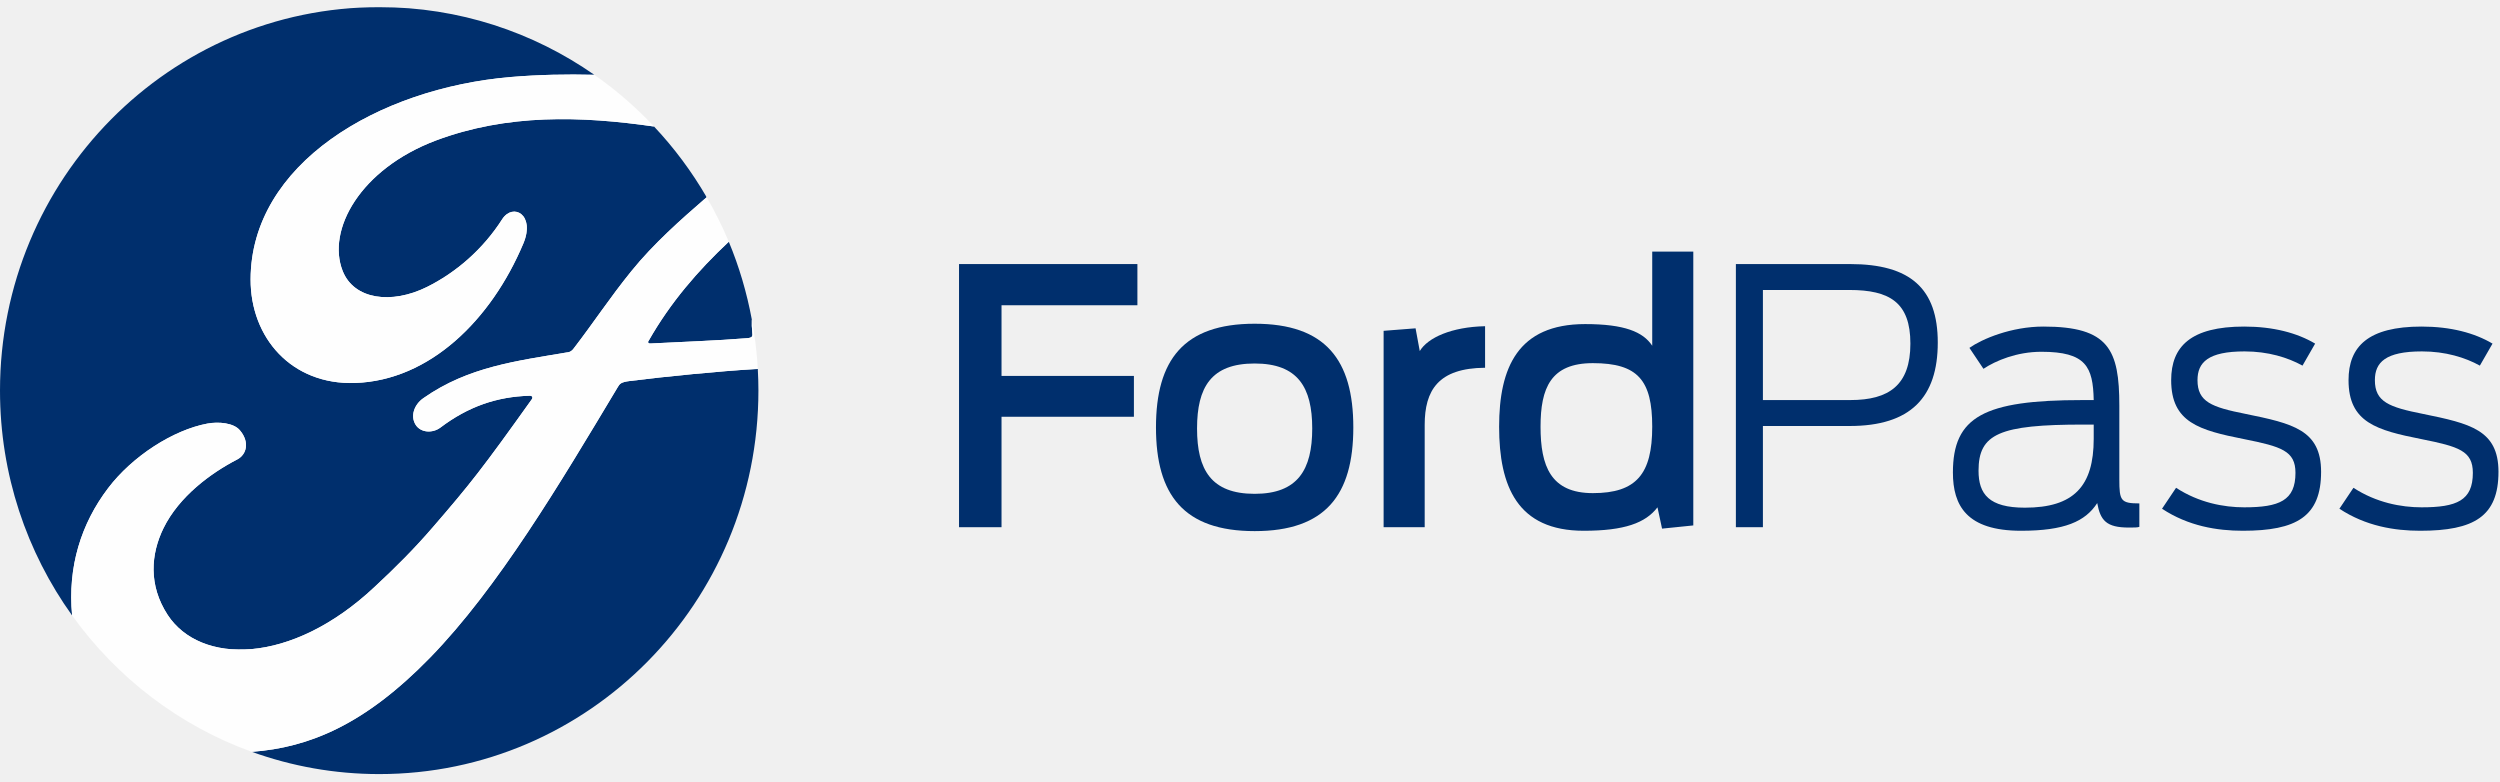
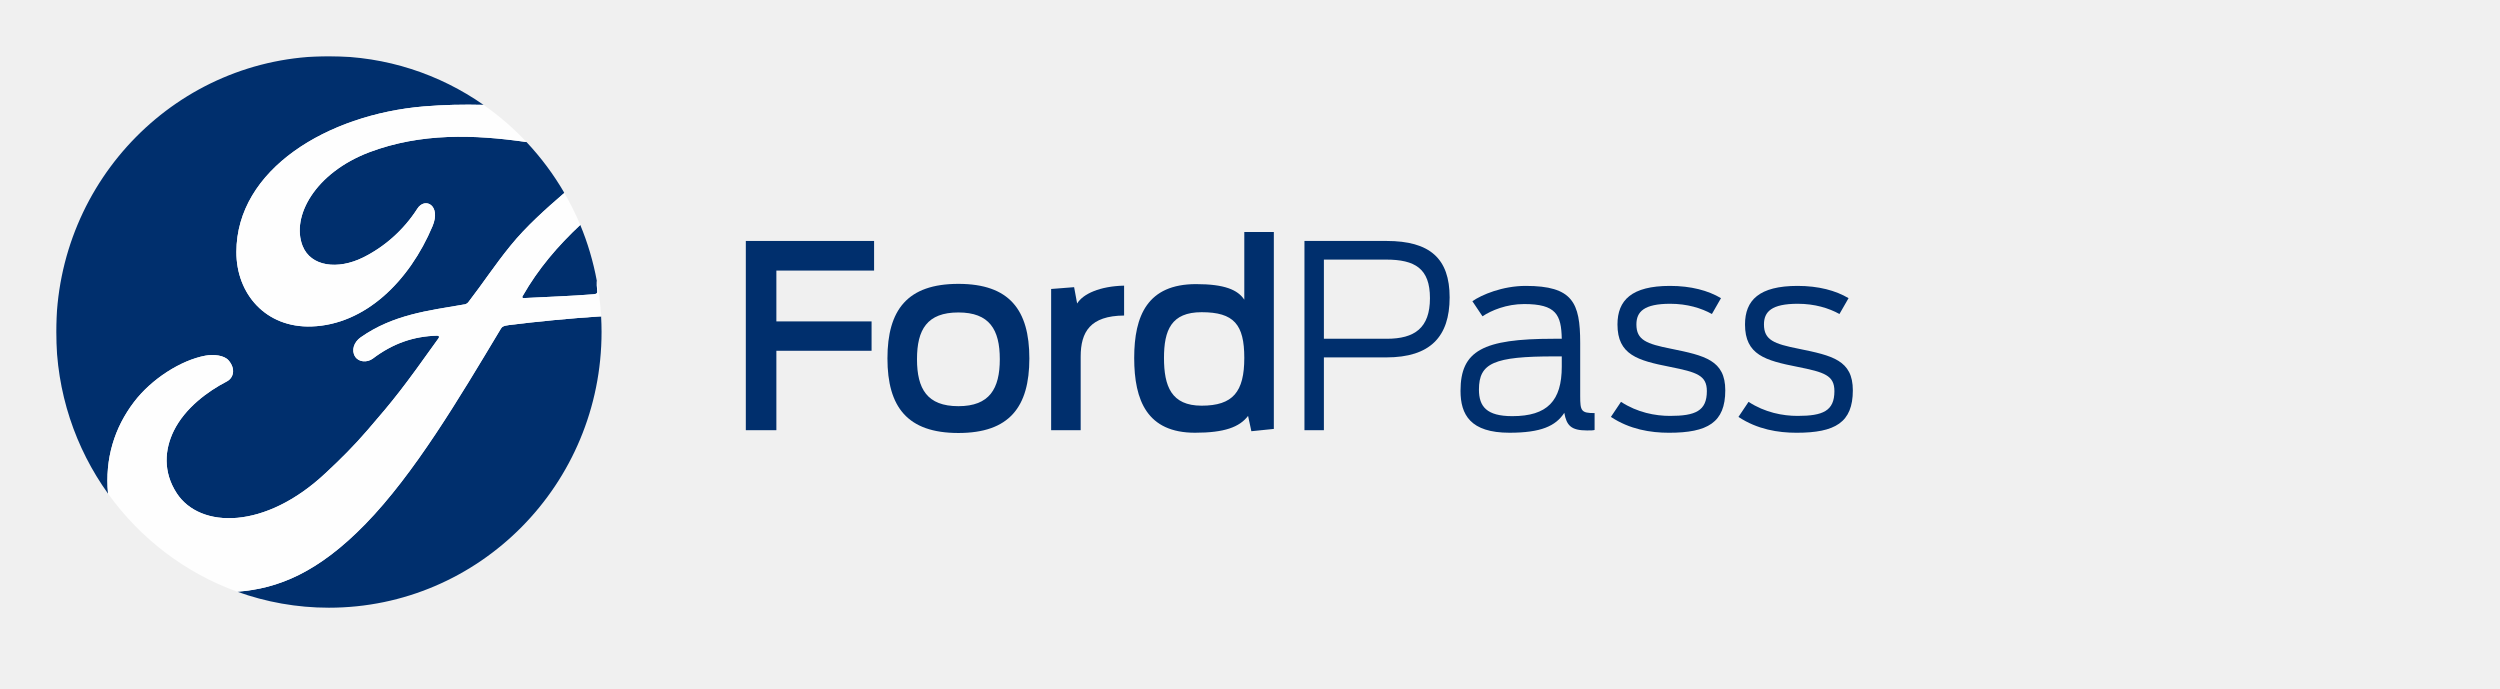
- <svg xmlns="http://www.w3.org/2000/svg" width="128" height="40" viewBox="0 0 128 40" fill="none">
-   <path fill-rule="evenodd" clip-rule="evenodd" d="M33.218 17.436C33.15 17.517 33.186 17.595 33.304 17.587C35.048 17.493 36.617 17.448 38.246 17.316C38.53 17.292 38.541 17.221 38.516 17.01C38.49 16.797 38.486 16.578 38.493 16.358C38.236 14.975 37.841 13.642 37.314 12.377C35.725 13.865 34.321 15.497 33.218 17.436Z" fill="#002F6D" />
-   <path fill-rule="evenodd" clip-rule="evenodd" d="M31.638 19.807C28.67 24.758 25.5 30.096 22.021 33.67C18.669 37.113 15.824 38.273 12.893 38.494C14.932 39.229 17.127 39.633 19.416 39.633C30.139 39.633 38.831 30.842 38.831 19.998C38.831 19.627 38.819 19.259 38.799 18.893C38.747 18.894 38.691 18.896 38.621 18.9C36.858 19.003 34.111 19.272 32.248 19.507C31.798 19.564 31.731 19.649 31.638 19.807Z" fill="#002F6D" />
-   <mask id="mask0" mask-type="alpha" maskUnits="userSpaceOnUse" x="0" y="0" width="37" height="34">
-     <path d="M0 33.26V0.364H36.182V33.26H0Z" fill="white" />
+ <svg xmlns="http://www.w3.org/2000/svg" width="178" height="49" viewBox="0 0 178 49" fill="none">
+   <path fill-rule="evenodd" clip-rule="evenodd" d="M37.218 21.072C37.15 21.154 37.186 21.232 37.304 21.224C39.048 21.13 40.617 21.084 42.246 20.953C42.53 20.929 42.541 20.857 42.516 20.646C42.49 20.433 42.486 20.214 42.493 19.994C42.236 18.611 41.841 17.278 41.314 16.014C39.725 17.502 38.321 19.133 37.218 21.072Z" fill="#002F6D" />
+   <path fill-rule="evenodd" clip-rule="evenodd" d="M35.638 23.443C32.67 28.394 29.5 33.732 26.021 37.306C22.669 40.749 19.824 41.909 16.893 42.13C18.932 42.865 21.127 43.269 23.416 43.269C34.139 43.269 42.831 34.478 42.831 23.634C42.831 23.263 42.819 22.895 42.799 22.529C42.747 22.53 42.691 22.532 42.621 22.536C40.858 22.639 38.111 22.908 36.248 23.143C35.798 23.2 35.731 23.285 35.638 23.443Z" fill="#002F6D" />
+   <mask id="mask0" mask-type="alpha" maskUnits="userSpaceOnUse" x="4" y="4" width="37" height="33">
+     <path d="M4 36.896V4H40.182V36.896H4Z" fill="white" />
  </mask>
  <g mask="url(#mask0)">
-     <path fill-rule="evenodd" clip-rule="evenodd" d="M5.539 24.989C6.771 23.366 8.856 22.017 10.62 21.687C11.194 21.581 11.966 21.649 12.284 22.033C12.785 22.622 12.641 23.268 12.141 23.527C10.795 24.222 9.175 25.412 8.374 27.037C7.723 28.363 7.592 29.962 8.585 31.484C10.247 34.022 14.879 34.091 19.186 30.044C20.252 29.054 21.207 28.103 22.177 26.975C24.074 24.782 24.705 23.982 27.227 20.445C27.257 20.404 27.266 20.35 27.252 20.324C27.232 20.279 27.196 20.266 27.123 20.262C25.439 20.308 23.972 20.816 22.546 21.894C22.135 22.197 21.544 22.154 21.285 21.756C20.997 21.305 21.203 20.717 21.677 20.386C23.972 18.772 26.479 18.479 29.039 18.042C29.037 18.042 29.217 18.051 29.363 17.854C30.414 16.49 31.208 15.26 32.327 13.88C33.456 12.481 34.915 11.196 36.029 10.231C36.081 10.185 36.131 10.143 36.182 10.1C35.422 8.788 34.517 7.573 33.487 6.478C29.743 5.937 25.976 5.823 22.319 7.192C18.428 8.662 16.723 11.783 17.543 13.868C18.126 15.347 20.051 15.588 21.852 14.697C23.348 13.955 24.731 12.761 25.713 11.223C26.262 10.369 27.419 10.985 26.795 12.468C25.15 16.377 22.008 19.478 18.182 19.608C14.925 19.715 12.824 17.292 12.83 14.303C12.843 8.407 19.334 4.523 26.155 3.943C27.592 3.822 29.015 3.795 30.429 3.83C27.299 1.646 23.506 0.364 19.416 0.364C8.693 0.364 -0 9.154 -0 19.998C-0 24.299 1.372 28.275 3.691 31.51C3.691 31.508 3.691 31.505 3.691 31.503C3.458 29.022 4.152 26.81 5.539 24.989Z" fill="#002F6D" />
+     <path fill-rule="evenodd" clip-rule="evenodd" d="M9.539 28.625C10.771 27.002 12.856 25.654 14.62 25.324C15.194 25.217 15.966 25.285 16.284 25.669C16.785 26.258 16.641 26.905 16.141 27.163C14.795 27.858 13.175 29.048 12.374 30.673C11.723 31.999 11.592 33.598 12.585 35.12C14.247 37.658 18.879 37.727 23.186 33.68C24.252 32.691 25.207 31.739 26.177 30.612C28.074 28.418 28.705 27.618 31.227 24.081C31.257 24.04 31.266 23.986 31.252 23.96C31.232 23.915 31.196 23.902 31.123 23.898C29.439 23.944 27.972 24.452 26.546 25.53C26.135 25.833 25.544 25.791 25.285 25.392C24.997 24.942 25.203 24.354 25.677 24.023C27.972 22.408 30.479 22.116 33.039 21.678C33.037 21.678 33.217 21.687 33.363 21.491C34.414 20.127 35.208 18.896 36.327 17.517C37.456 16.117 38.915 14.832 40.029 13.867C40.081 13.822 40.131 13.78 40.182 13.736C39.422 12.424 38.517 11.21 37.487 10.114C33.743 9.573 29.976 9.46 26.319 10.829C22.428 12.298 20.723 15.419 21.543 17.505C22.126 18.984 24.051 19.224 25.852 18.333C27.348 17.592 28.731 16.398 29.713 14.859C30.262 14.005 31.419 14.621 30.795 16.104C29.15 20.014 26.008 23.114 22.182 23.244C18.925 23.352 16.824 20.928 16.83 17.939C16.843 12.043 23.334 8.159 30.155 7.579C31.592 7.459 33.014 7.431 34.429 7.467C31.299 5.282 27.506 4 23.416 4C12.693 4 4 12.79 4 23.634C4 27.936 5.372 31.911 7.691 35.146C7.691 35.144 7.691 35.142 7.691 35.139C7.458 32.658 8.152 30.447 9.539 28.625Z" fill="#002F6D" />
  </g>
-   <path fill-rule="evenodd" clip-rule="evenodd" d="M26.155 3.943C19.334 4.523 12.843 8.407 12.831 14.303C12.824 17.293 14.925 19.715 18.182 19.609C22.008 19.478 25.151 16.377 26.795 12.468C27.419 10.985 26.263 10.369 25.713 11.223C24.732 12.761 23.348 13.956 21.852 14.697C20.051 15.589 18.126 15.348 17.543 13.869C16.723 11.783 18.428 8.662 22.319 7.193C25.976 5.823 29.743 5.937 33.487 6.478C32.562 5.493 31.538 4.605 30.429 3.831C29.015 3.795 27.592 3.822 26.155 3.943Z" fill="#FEFEFE" />
-   <path fill-rule="evenodd" clip-rule="evenodd" d="M36.029 10.23C34.915 11.196 33.456 12.48 32.328 13.88C31.208 15.26 30.414 16.49 29.363 17.854C29.217 18.051 29.037 18.042 29.039 18.042C26.479 18.479 23.972 18.772 21.677 20.386C21.203 20.717 20.997 21.305 21.285 21.755C21.544 22.154 22.135 22.197 22.546 21.894C23.972 20.816 25.439 20.308 27.123 20.261C27.196 20.266 27.232 20.278 27.252 20.324C27.266 20.35 27.257 20.404 27.227 20.444C24.705 23.982 24.074 24.781 22.178 26.975C21.207 28.102 20.253 29.054 19.186 30.044C14.879 34.091 10.247 34.021 8.585 31.484C7.592 29.961 7.723 28.363 8.374 27.036C9.175 25.412 10.795 24.222 12.141 23.527C12.641 23.268 12.785 22.622 12.284 22.033C11.966 21.649 11.194 21.581 10.62 21.687C8.856 22.017 6.771 23.366 5.539 24.988C4.152 26.81 3.458 29.022 3.691 31.503C3.691 31.505 3.691 31.507 3.692 31.51C5.972 34.689 9.169 37.15 12.893 38.494C15.824 38.273 18.669 37.112 22.021 33.67C25.501 30.096 28.67 24.758 31.638 19.806C31.731 19.648 31.798 19.563 32.248 19.507C34.11 19.271 36.859 19.003 38.621 18.9C38.69 18.896 38.747 18.894 38.799 18.892C38.752 18.031 38.647 17.186 38.493 16.358C38.486 16.578 38.49 16.797 38.516 17.01C38.541 17.221 38.53 17.292 38.246 17.316C36.617 17.448 35.048 17.493 33.304 17.587C33.186 17.595 33.15 17.517 33.218 17.436C34.321 15.496 35.725 13.865 37.314 12.377C36.986 11.59 36.605 10.831 36.182 10.1C36.131 10.143 36.081 10.185 36.029 10.23Z" fill="#FEFEFE" />
-   <path fill-rule="evenodd" clip-rule="evenodd" d="M49.102 13.52H58.235V15.629H51.278V19.247H58.056V21.338H51.278V26.993H49.102V13.52Z" fill="#002F6D" />
-   <path fill-rule="evenodd" clip-rule="evenodd" d="M67.186 21.939C67.186 19.829 66.449 18.611 64.238 18.611C62.008 18.611 61.289 19.829 61.289 21.939C61.289 24.048 62.008 25.284 64.238 25.284C66.449 25.284 67.186 24.048 67.186 21.939ZM59.186 21.884C59.186 18.429 60.606 16.575 64.238 16.575C67.869 16.575 69.29 18.429 69.29 21.884C69.29 25.339 67.869 27.193 64.238 27.193C60.606 27.193 59.186 25.339 59.186 21.884Z" fill="#002F6D" />
-   <path fill-rule="evenodd" clip-rule="evenodd" d="M70.841 16.938L72.477 16.81L72.692 17.974C73.106 17.284 74.328 16.738 76.036 16.702V18.829C73.627 18.847 72.944 19.993 72.944 21.757V26.993H70.841V16.938Z" fill="#002F6D" />
-   <path fill-rule="evenodd" clip-rule="evenodd" d="M84.594 21.848C84.594 19.465 83.856 18.593 81.555 18.593C79.398 18.593 78.876 19.866 78.876 21.848C78.876 23.866 79.398 25.248 81.555 25.248C83.785 25.248 84.594 24.266 84.594 21.848ZM76.755 21.848C76.755 18.829 77.708 16.593 81.16 16.593C83.174 16.593 84.126 16.992 84.594 17.702V12.883H86.697V26.902L85.097 27.066L84.863 25.975C84.252 26.775 83.174 27.175 81.088 27.175C77.69 27.175 76.755 24.902 76.755 21.848Z" fill="#002F6D" />
-   <path fill-rule="evenodd" clip-rule="evenodd" d="M94.738 20.483C96.716 20.483 97.812 19.72 97.812 17.593C97.812 15.483 96.752 14.847 94.684 14.847H90.261V20.483H94.738ZM88.877 13.52H94.72C97.812 13.52 99.214 14.774 99.214 17.538C99.214 20.338 97.831 21.811 94.702 21.811H90.261V26.993H88.877V13.52Z" fill="#002F6D" />
-   <path fill-rule="evenodd" clip-rule="evenodd" d="M107.198 22.465V21.738H106.677C102.362 21.738 101.301 22.211 101.301 24.102C101.301 25.302 101.841 25.993 103.674 25.993C106.173 25.993 107.198 24.902 107.198 22.465ZM99.989 24.193C99.989 21.338 101.571 20.484 106.605 20.484H107.198C107.162 18.775 106.802 18.011 104.519 18.011C103.261 18.011 102.182 18.465 101.553 18.883L100.834 17.811C101.481 17.356 102.973 16.72 104.627 16.72C107.971 16.72 108.51 17.901 108.51 20.775V24.557C108.51 25.63 108.583 25.775 109.535 25.775V26.975C109.446 27.011 109.266 27.011 108.996 27.011C107.846 27.011 107.54 26.648 107.378 25.757C106.767 26.702 105.706 27.175 103.476 27.175C100.69 27.175 99.989 25.884 99.989 24.193Z" fill="#002F6D" />
-   <path fill-rule="evenodd" clip-rule="evenodd" d="M110.696 26.047L111.415 24.975C112.584 25.738 113.861 25.975 114.903 25.975C116.701 25.975 117.528 25.63 117.528 24.211C117.528 23.084 116.809 22.866 114.903 22.484C112.602 22.029 111.164 21.629 111.164 19.465C111.164 17.738 112.171 16.72 114.903 16.72C116.395 16.72 117.618 17.047 118.535 17.593L117.888 18.72C117.133 18.302 116.126 17.992 114.921 17.992C113.052 17.992 112.512 18.556 112.512 19.465C112.512 20.574 113.231 20.847 114.975 21.192C117.385 21.684 118.84 22.011 118.84 24.157C118.84 26.448 117.582 27.175 114.831 27.175C113.519 27.175 112.045 26.938 110.696 26.047Z" fill="#002F6D" />
-   <path fill-rule="evenodd" clip-rule="evenodd" d="M119.778 26.047L120.497 24.975C121.666 25.738 122.942 25.975 123.985 25.975C125.783 25.975 126.61 25.63 126.61 24.211C126.61 23.084 125.891 22.866 123.985 22.484C121.684 22.029 120.245 21.629 120.245 19.465C120.245 17.738 121.253 16.72 123.985 16.72C125.477 16.72 126.7 17.047 127.617 17.593L126.969 18.72C126.214 18.302 125.208 17.992 124.003 17.992C122.133 17.992 121.594 18.556 121.594 19.465C121.594 20.574 122.313 20.847 124.057 21.192C126.466 21.684 127.922 22.011 127.922 24.157C127.922 26.448 126.664 27.175 123.913 27.175C122.601 27.175 121.126 26.938 119.778 26.047Z" fill="#002F6D" />
+   <path fill-rule="evenodd" clip-rule="evenodd" d="M30.155 7.579C23.334 8.159 16.843 12.043 16.831 17.939C16.824 20.929 18.925 23.352 22.182 23.245C26.008 23.114 29.151 20.013 30.795 16.104C31.419 14.621 30.263 14.005 29.713 14.859C28.732 16.397 27.348 17.591 25.852 18.333C24.051 19.225 22.126 18.984 21.543 17.505C20.723 15.419 22.428 12.298 26.319 10.829C29.976 9.459 33.743 9.573 37.487 10.114C36.562 9.129 35.538 8.241 34.429 7.467C33.015 7.431 31.592 7.458 30.155 7.579Z" fill="#FEFEFE" />
+   <path fill-rule="evenodd" clip-rule="evenodd" d="M40.029 13.867C38.915 14.832 37.456 16.117 36.328 17.517C35.208 18.896 34.414 20.127 33.363 21.49C33.217 21.688 33.037 21.678 33.039 21.678C30.479 22.116 27.972 22.408 25.677 24.022C25.203 24.354 24.997 24.941 25.285 25.392C25.544 25.791 26.135 25.833 26.546 25.531C27.972 24.452 29.439 23.945 31.123 23.898C31.196 23.902 31.232 23.915 31.252 23.96C31.266 23.986 31.257 24.04 31.227 24.081C28.705 27.618 28.074 28.418 26.178 30.611C25.207 31.739 24.253 32.69 23.186 33.681C18.879 37.727 14.247 37.658 12.585 35.12C11.592 33.598 11.723 31.999 12.374 30.673C13.175 29.048 14.795 27.858 16.141 27.163C16.641 26.905 16.785 26.258 16.284 25.67C15.966 25.285 15.194 25.217 14.62 25.324C12.856 25.653 10.771 27.002 9.539 28.625C8.152 30.447 7.458 32.658 7.691 35.139C7.691 35.141 7.691 35.144 7.692 35.146C9.972 38.325 13.169 40.786 16.893 42.13C19.824 41.91 22.669 40.749 26.021 37.306C29.501 33.732 32.67 28.394 35.638 23.443C35.731 23.285 35.798 23.2 36.248 23.143C38.11 22.908 40.859 22.639 42.621 22.536C42.69 22.533 42.747 22.53 42.799 22.529C42.752 21.668 42.647 20.822 42.493 19.994C42.486 20.214 42.49 20.433 42.516 20.646C42.541 20.857 42.53 20.929 42.246 20.953C40.617 21.084 39.048 21.13 37.304 21.223C37.186 21.232 37.15 21.154 37.218 21.072C38.321 19.133 39.725 17.502 41.314 16.014C40.986 15.226 40.605 14.467 40.182 13.737C40.131 13.78 40.081 13.821 40.029 13.867Z" fill="#FEFEFE" />
+   <path fill-rule="evenodd" clip-rule="evenodd" d="M53.102 17.156H62.235V19.265H55.278V22.884H62.056V24.975H55.278V30.63H53.102V17.156Z" fill="#002F6D" />
+   <path fill-rule="evenodd" clip-rule="evenodd" d="M71.186 25.575C71.186 23.465 70.449 22.247 68.238 22.247C66.009 22.247 65.29 23.465 65.29 25.575C65.29 27.684 66.009 28.92 68.238 28.92C70.449 28.92 71.186 27.684 71.186 25.575ZM63.186 25.52C63.186 22.066 64.606 20.211 68.238 20.211C71.869 20.211 73.29 22.066 73.29 25.52C73.29 28.975 71.869 30.829 68.238 30.829C64.606 30.829 63.186 28.975 63.186 25.52Z" fill="#002F6D" />
+   <path fill-rule="evenodd" clip-rule="evenodd" d="M74.841 20.575L76.477 20.447L76.692 21.611C77.106 20.92 78.328 20.374 80.036 20.338V22.466C77.627 22.484 76.944 23.629 76.944 25.393V30.63H74.841V20.575Z" fill="#002F6D" />
+   <path fill-rule="evenodd" clip-rule="evenodd" d="M88.594 25.484C88.594 23.102 87.856 22.229 85.555 22.229C83.398 22.229 82.876 23.502 82.876 25.484C82.876 27.502 83.398 28.884 85.555 28.884C87.785 28.884 88.594 27.902 88.594 25.484ZM80.755 25.484C80.755 22.466 81.708 20.229 85.16 20.229C87.174 20.229 88.126 20.629 88.594 21.338V16.52H90.697V30.539L89.097 30.703L88.863 29.612C88.252 30.412 87.174 30.811 85.088 30.811C81.69 30.811 80.755 28.539 80.755 25.484Z" fill="#002F6D" />
+   <path fill-rule="evenodd" clip-rule="evenodd" d="M98.738 24.12C100.716 24.12 101.813 23.357 101.813 21.229C101.813 19.12 100.752 18.483 98.684 18.483H94.261V24.12H98.738ZM92.877 17.156H98.72C101.813 17.156 103.214 18.411 103.214 21.174C103.214 23.975 101.831 25.447 98.702 25.447H94.261V30.63H92.877V17.156Z" fill="#002F6D" />
+   <path fill-rule="evenodd" clip-rule="evenodd" d="M111.198 26.102V25.375H110.677C106.362 25.375 105.301 25.848 105.301 27.739C105.301 28.939 105.841 29.63 107.674 29.63C110.173 29.63 111.198 28.539 111.198 26.102ZM103.989 27.83C103.989 24.975 105.571 24.12 110.605 24.12H111.198C111.162 22.411 110.802 21.648 108.519 21.648C107.261 21.648 106.182 22.102 105.553 22.52L104.834 21.447C105.481 20.993 106.973 20.356 108.627 20.356C111.971 20.356 112.51 21.538 112.51 24.412V28.193C112.51 29.266 112.583 29.412 113.535 29.412V30.611C113.446 30.648 113.266 30.648 112.996 30.648C111.846 30.648 111.54 30.284 111.378 29.393C110.767 30.339 109.706 30.811 107.476 30.811C104.69 30.811 103.989 29.521 103.989 27.83Z" fill="#002F6D" />
+   <path fill-rule="evenodd" clip-rule="evenodd" d="M114.696 29.684L115.415 28.611C116.584 29.375 117.861 29.612 118.903 29.612C120.701 29.612 121.528 29.266 121.528 27.848C121.528 26.72 120.809 26.502 118.903 26.12C116.602 25.666 115.164 25.266 115.164 23.102C115.164 21.375 116.171 20.356 118.903 20.356C120.396 20.356 121.618 20.684 122.535 21.229L121.888 22.357C121.133 21.938 120.126 21.629 118.921 21.629C117.052 21.629 116.512 22.193 116.512 23.102C116.512 24.211 117.231 24.484 118.975 24.829C121.385 25.32 122.84 25.647 122.84 27.793C122.84 30.084 121.582 30.812 118.831 30.812C117.519 30.812 116.045 30.575 114.696 29.684Z" fill="#002F6D" />
+   <path fill-rule="evenodd" clip-rule="evenodd" d="M123.778 29.684L124.497 28.611C125.666 29.375 126.942 29.612 127.985 29.612C129.783 29.612 130.61 29.266 130.61 27.848C130.61 26.72 129.891 26.502 127.985 26.12C125.684 25.666 124.245 25.266 124.245 23.102C124.245 21.375 125.253 20.356 127.985 20.356C129.477 20.356 130.7 20.684 131.617 21.229L130.969 22.357C130.214 21.938 129.208 21.629 128.003 21.629C126.133 21.629 125.594 22.193 125.594 23.102C125.594 24.211 126.313 24.484 128.057 24.829C130.466 25.32 131.922 25.647 131.922 27.793C131.922 30.084 130.664 30.812 127.913 30.812C126.601 30.812 125.126 30.575 123.778 29.684Z" fill="#002F6D" />
</svg>
